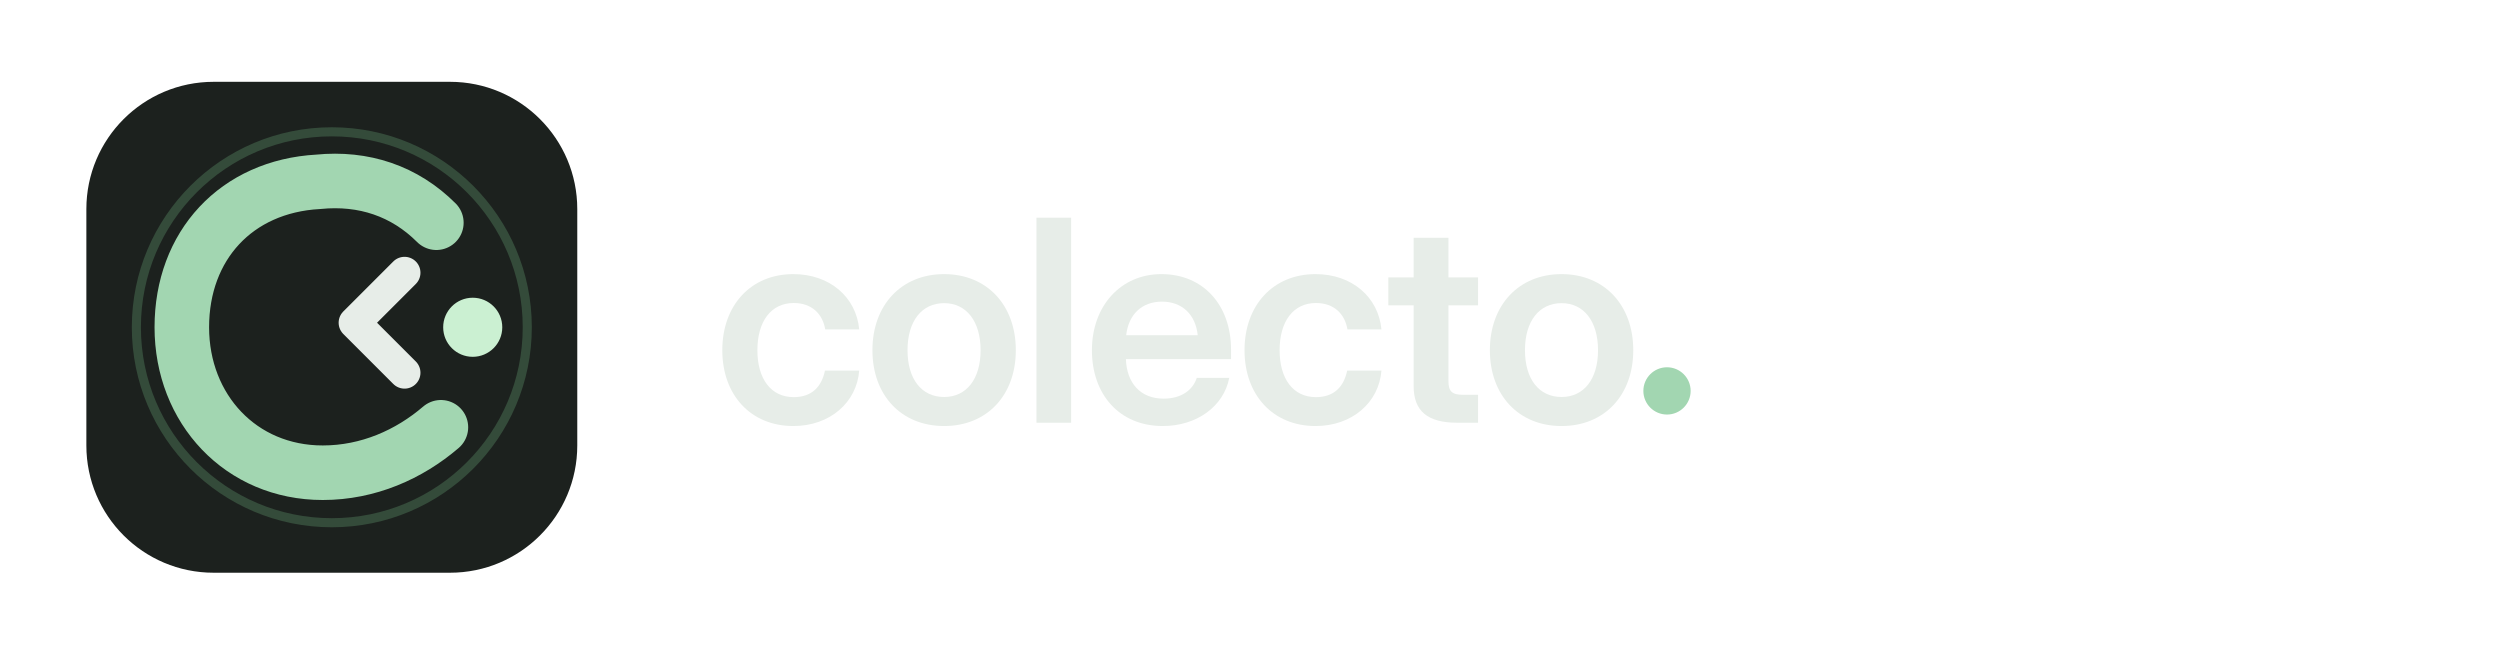
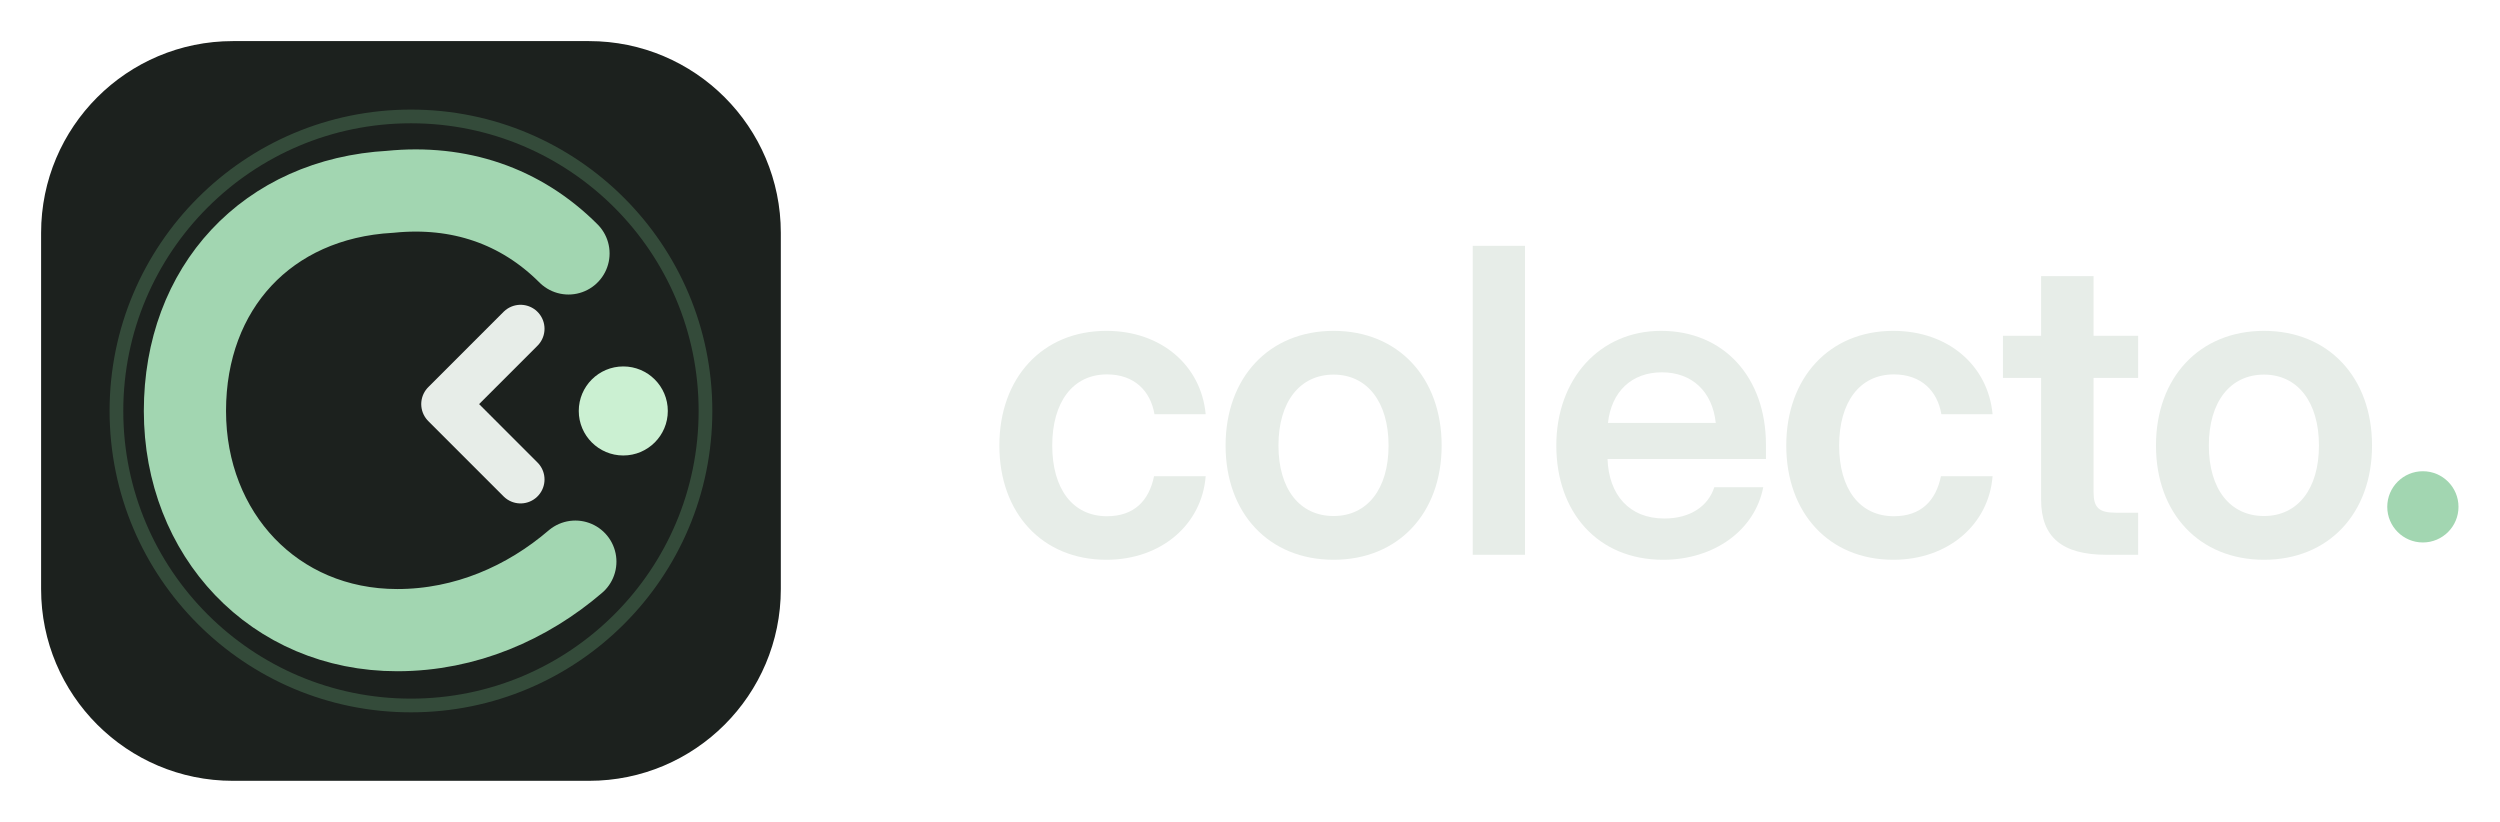
- <svg xmlns="http://www.w3.org/2000/svg" width="550" height="144" viewBox="0 0 550 144" role="img" aria-labelledby="title desc">
+ <svg xmlns="http://www.w3.org/2000/svg" width="365" height="120" viewBox="13 12 365 120" role="img" aria-labelledby="title desc">
  <g transform="translate(13 12) scale(1)">
    <rect x="6" y="6" width="108" height="108" rx="28" fill="#1C211E" />
    <circle cx="60" cy="60" r="43" fill="none" stroke="#344B3A" stroke-width="2" />
    <path d="M83 37C76 30 67 27 57 28C39 29 27 42 27 60C27 78 40 92 58 92C68 92 77 88 84 82" fill="none" stroke="#A2D6B1" stroke-width="12" stroke-linecap="round" />
    <path d="M76 48L65 59L76 70" fill="none" stroke="#E7EDE8" stroke-width="7" stroke-linecap="round" stroke-linejoin="round" />
    <circle cx="91" cy="60" r="6.5" fill="#CBF0D2" />
  </g>
  <g fill="#E7EDE8" transform="translate(157 93) scale(0.0302734 -0.0302734)">
    <path d="M579 -24C846 -24 1040 148 1058 379H809C785 262 714 186 582 186C416 186 318 319 318 527C318 736 417 870 582 870C713 870 792 791 811 678H1058C1036 913 844 1080 579 1080C270 1080 63 853 63 527C63 201 270 -24 579 -24Z" />
    <path d="M1675 -24C1986 -24 2196 199 2196 527C2196 855 1986 1080 1675 1080C1364 1080 1154 855 1154 527C1154 199 1364 -24 1675 -24ZM1675 187C1512 187 1409 316 1409 527C1409 739 1513 869 1675 869C1836 869 1940 738 1940 527C1940 317 1837 187 1675 187Z" />
    <path d="M2598 1490H2346V0H2598Z" />
    <path d="M3264 -24C3511 -24 3707 119 3747 326H3511C3482 236 3397 175 3270 175C3100 175 3002 290 2996 462H3760V531C3760 855 3558 1080 3254 1080C2958 1080 2749 848 2749 527C2749 207 2947 -24 3264 -24ZM2998 636C3015 787 3112 880 3258 880C3404 880 3502 787 3518 636Z" />
    <path d="M4374 -24C4641 -24 4835 148 4853 379H4604C4580 262 4509 186 4377 186C4211 186 4113 319 4113 527C4113 736 4212 870 4377 870C4508 870 4587 791 4606 678H4853C4831 913 4639 1080 4374 1080C4065 1080 3858 853 3858 527C3858 201 4065 -24 4374 -24Z" />
    <path d="M5555 1056H5340V1344H5087V1056H4903V853H5087V266C5087 85 5188 0 5403 0H5555V203H5447C5365 203 5340 228 5340 303V853H5555Z" />
    <path d="M6162 -24C6473 -24 6683 199 6683 527C6683 855 6473 1080 6162 1080C5851 1080 5641 855 5641 527C5641 199 5851 -24 6162 -24ZM6162 187C5999 187 5896 316 5896 527C5896 739 6000 869 6162 869C6323 869 6427 738 6427 527C6427 317 6324 187 6162 187Z" />
  </g>
  <circle cx="366.74" cy="86" r="5.2" fill="#A2D6B1" />
</svg>
